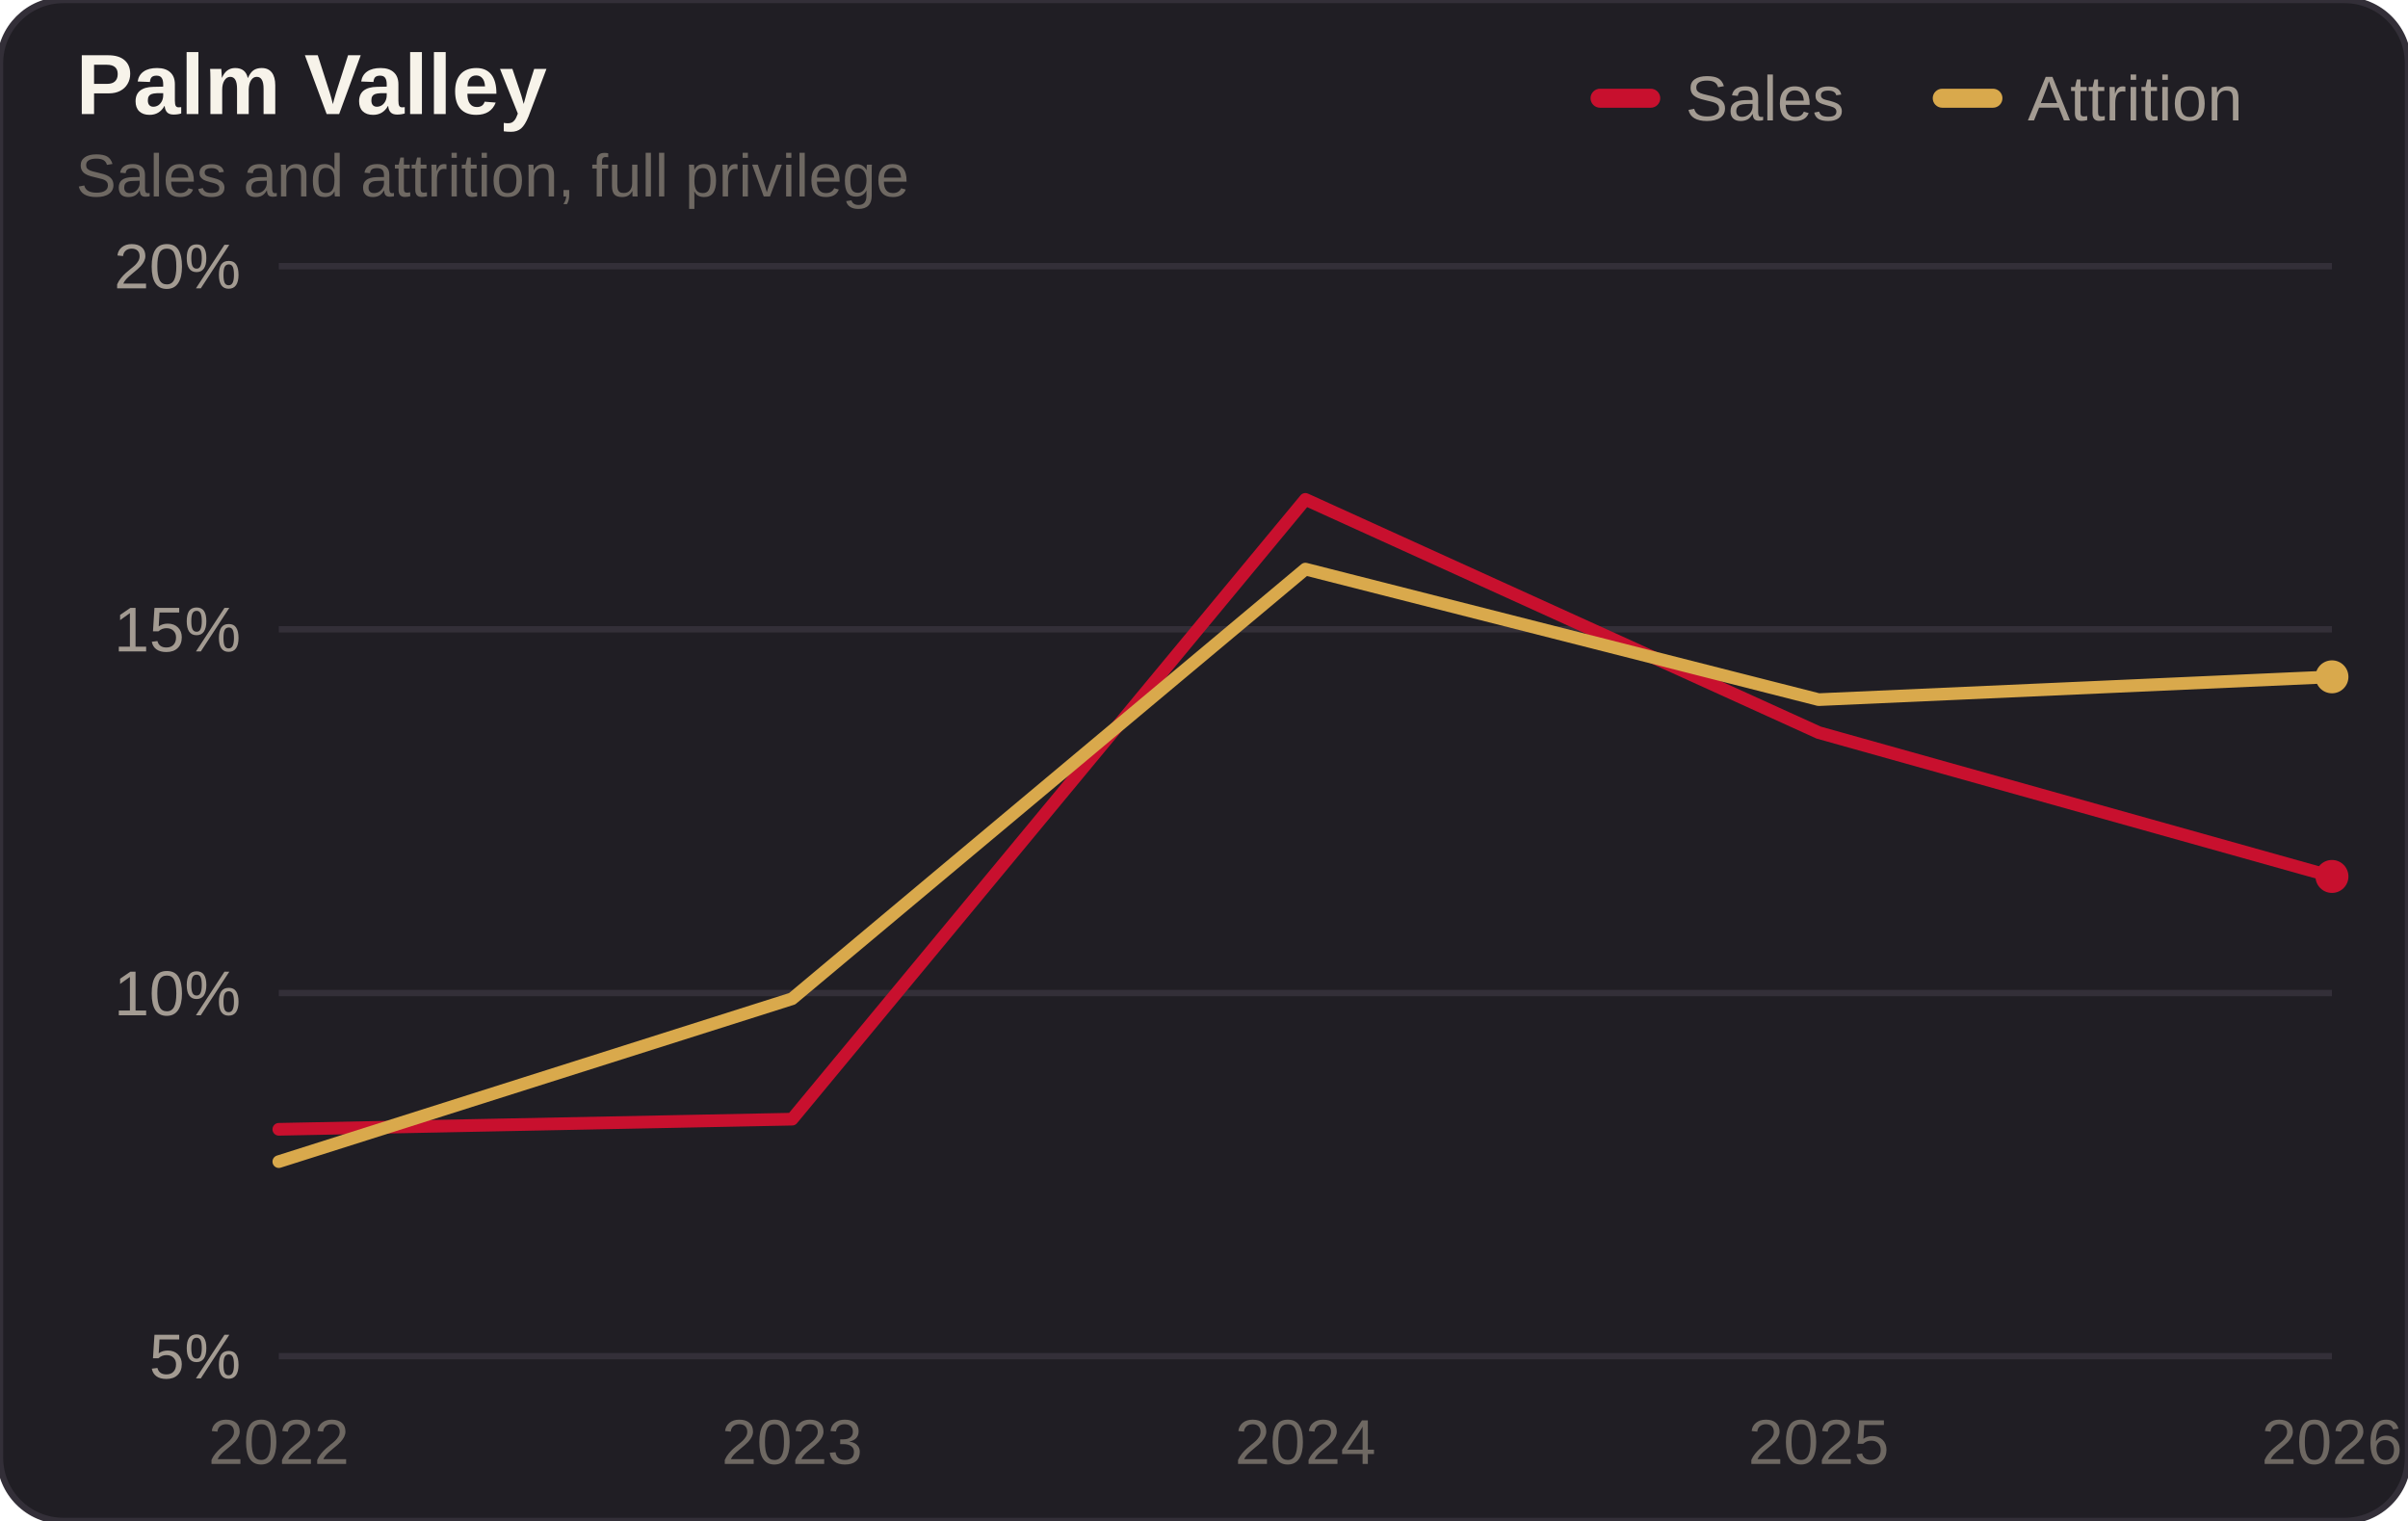
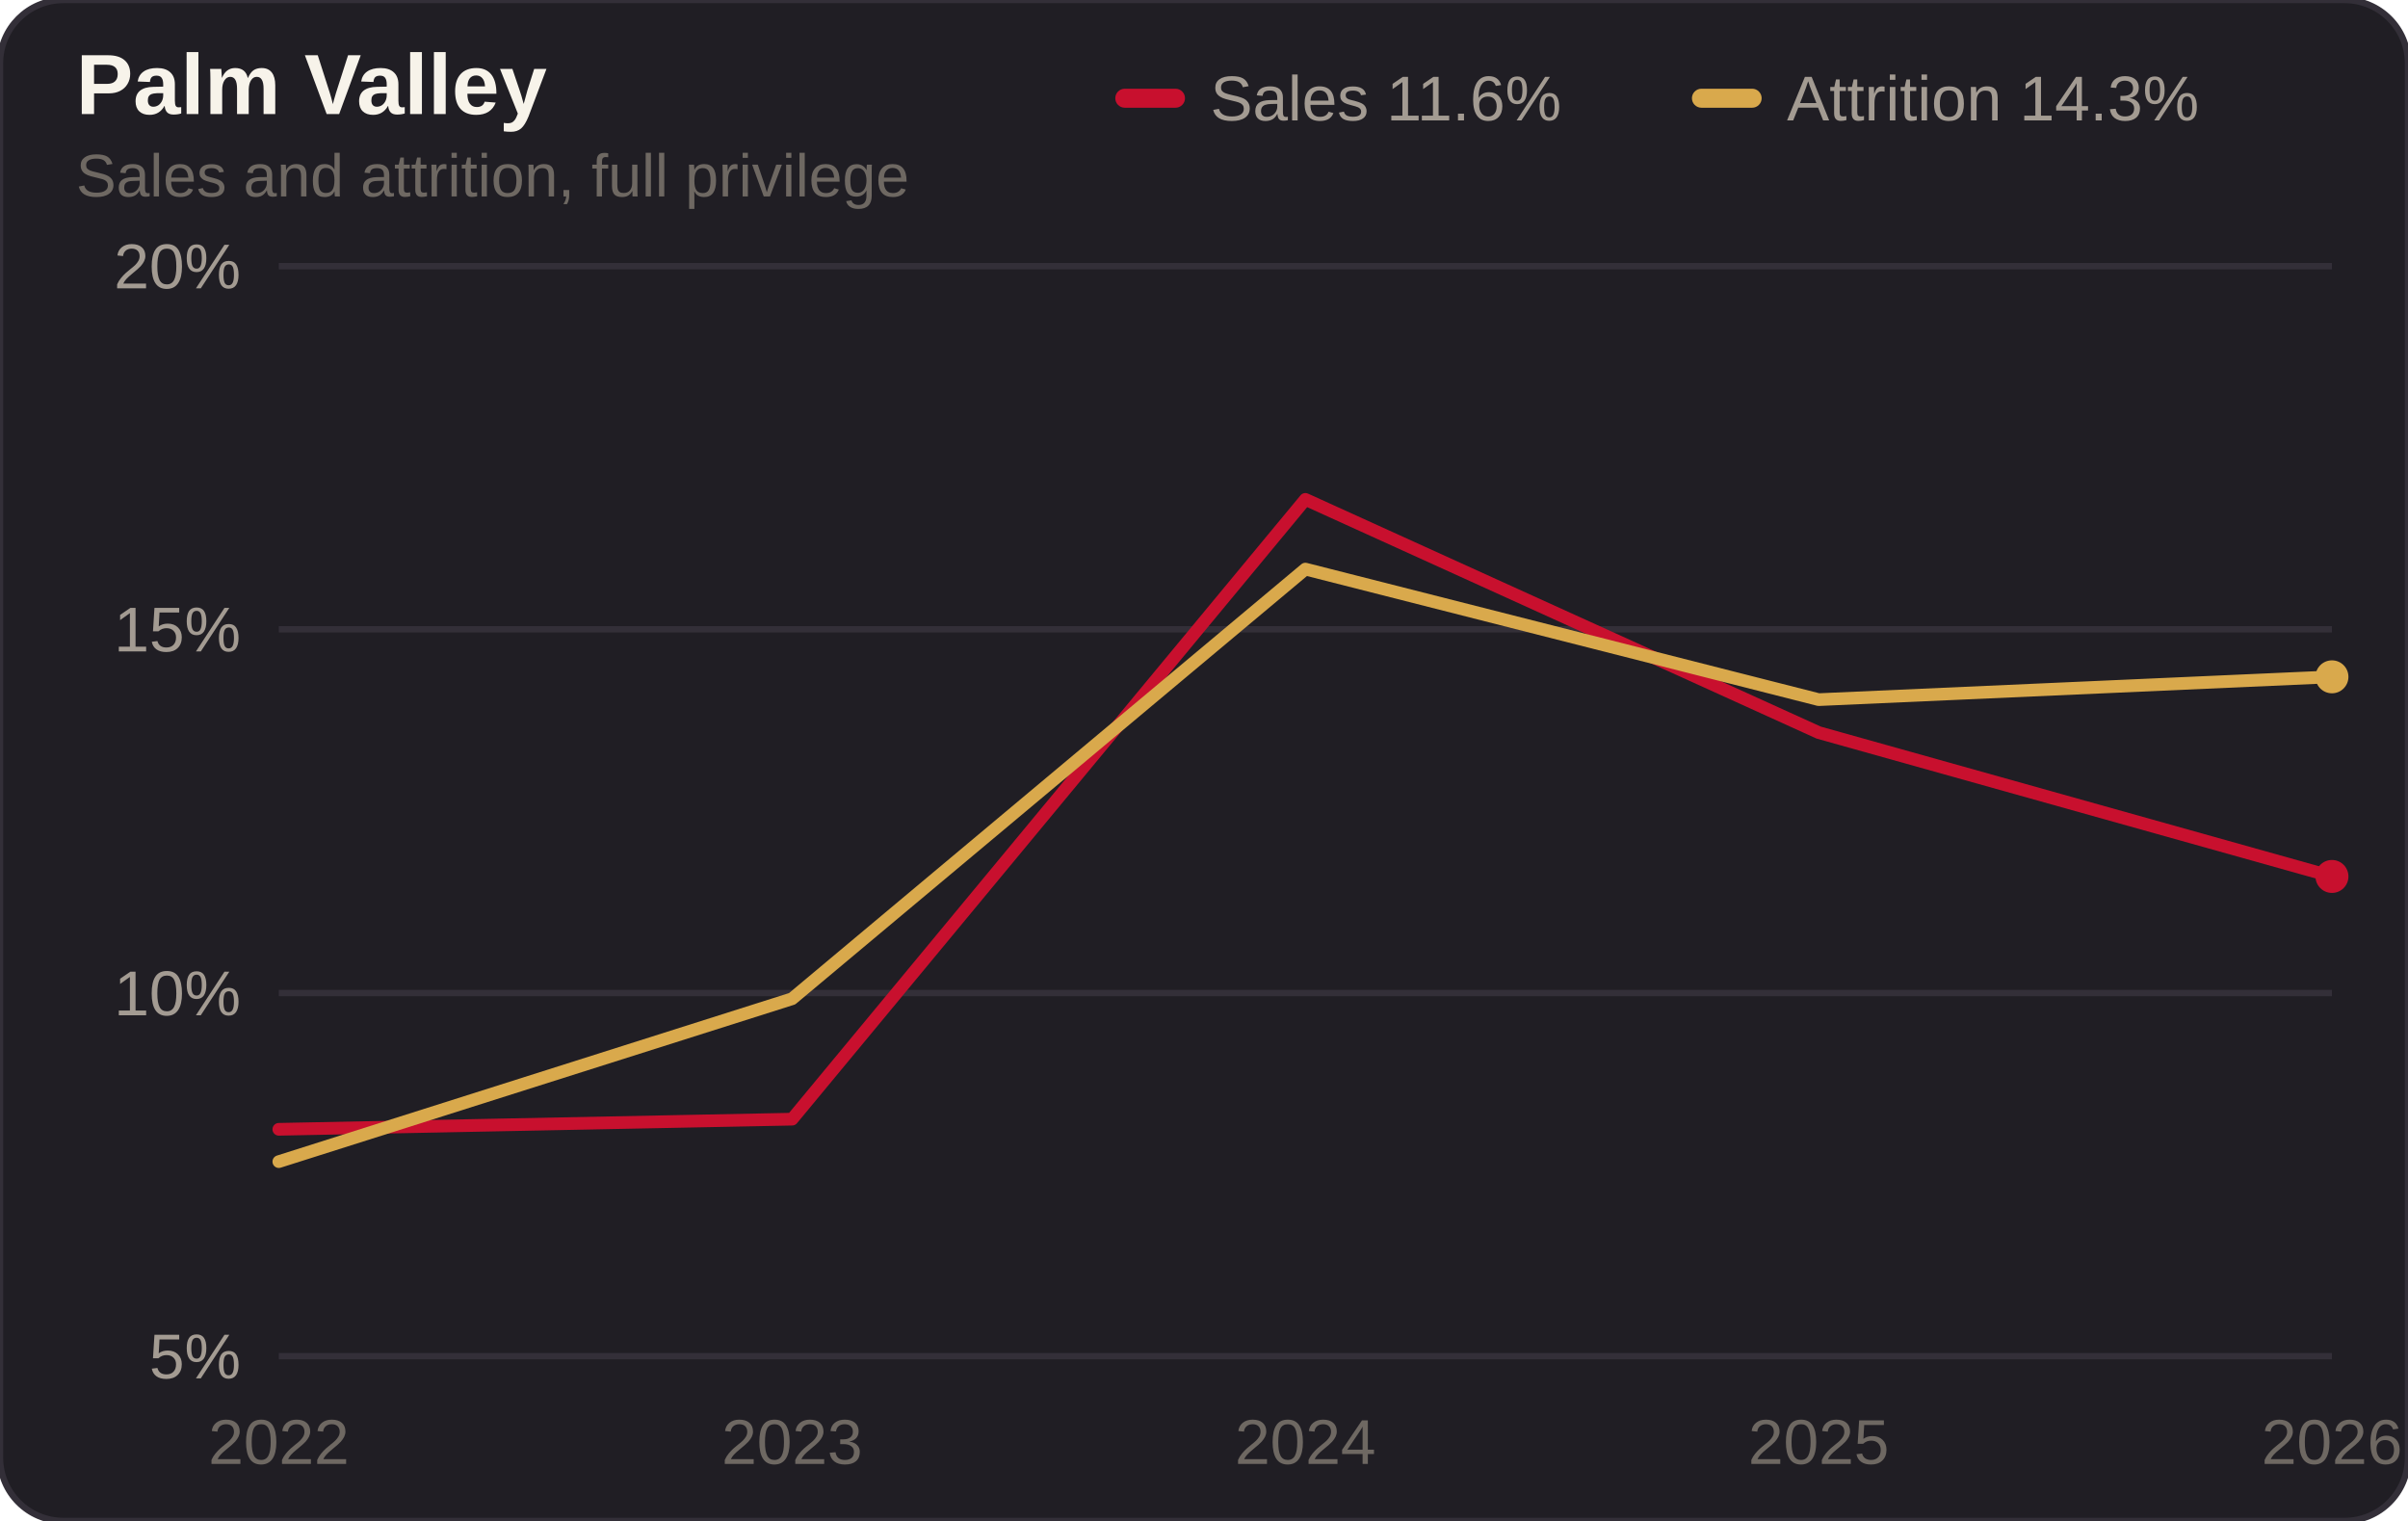
<svg xmlns="http://www.w3.org/2000/svg" viewBox="0 0 380 240" width="380" height="240" role="img" aria-label="Palm Valley, Sales and attrition, full privilege">
  <rect width="380" height="240" rx="10" fill="#201E24" stroke="#332F38" />
  <text x="12" y="18" fill="#F7F3EA" font-family="system-ui, -apple-system, 'Helvetica Neue', Arial, sans-serif" font-size="13.5" font-weight="700">Palm Valley</text>
  <text x="12" y="31" fill="#6E6862" font-family="system-ui, -apple-system, 'Helvetica Neue', Arial, sans-serif" font-size="9.5">Sales and attrition, full privilege</text>
  <line x1="44" y1="214.0" x2="368" y2="214.0" stroke="#332F38" stroke-width="1" />
  <text x="38" y="217.5" fill="#A39B92" font-family="system-ui, -apple-system, 'Helvetica Neue', Arial, sans-serif" font-size="10" text-anchor="end">5%</text>
  <line x1="44" y1="156.7" x2="368" y2="156.7" stroke="#332F38" stroke-width="1" />
  <text x="38" y="160.2" fill="#A39B92" font-family="system-ui, -apple-system, 'Helvetica Neue', Arial, sans-serif" font-size="10" text-anchor="end">10%</text>
  <line x1="44" y1="99.3" x2="368" y2="99.3" stroke="#332F38" stroke-width="1" />
  <text x="38" y="102.8" fill="#A39B92" font-family="system-ui, -apple-system, 'Helvetica Neue', Arial, sans-serif" font-size="10" text-anchor="end">15%</text>
  <line x1="44" y1="42.0" x2="368" y2="42.0" stroke="#332F38" stroke-width="1" />
  <text x="38" y="45.5" fill="#A39B92" font-family="system-ui, -apple-system, 'Helvetica Neue', Arial, sans-serif" font-size="10" text-anchor="end">20%</text>
  <text x="44.0" y="231" fill="#6E6862" font-family="system-ui, -apple-system, 'Helvetica Neue', Arial, sans-serif" font-size="10" text-anchor="middle">2022</text>
  <text x="125.0" y="231" fill="#6E6862" font-family="system-ui, -apple-system, 'Helvetica Neue', Arial, sans-serif" font-size="10" text-anchor="middle">2023</text>
  <text x="206.0" y="231" fill="#6E6862" font-family="system-ui, -apple-system, 'Helvetica Neue', Arial, sans-serif" font-size="10" text-anchor="middle">2024</text>
  <text x="287.0" y="231" fill="#6E6862" font-family="system-ui, -apple-system, 'Helvetica Neue', Arial, sans-serif" font-size="10" text-anchor="middle">2025</text>
  <text x="368.0" y="231" fill="#6E6862" font-family="system-ui, -apple-system, 'Helvetica Neue', Arial, sans-serif" font-size="10" text-anchor="middle">2026</text>
  <path d="M44.0,178.2 L125.0,176.6 L206.0,78.8 L287.0,115.6 L368.0,138.3" fill="none" stroke="#C8102E" stroke-width="2" stroke-linejoin="round" stroke-linecap="round" />
  <circle cx="368.0" cy="138.3" r="2.6" fill="#C8102E" />
  <path d="M44.0,183.3 L125.0,157.6 L206.0,89.8 L287.0,110.4 L368.0,106.8" fill="none" stroke="#D9A94C" stroke-width="2" stroke-linejoin="round" stroke-linecap="round" />
  <circle cx="368.0" cy="106.8" r="2.6" fill="#D9A94C" />
-   <rect x="251.0" y="14" width="11" height="3" rx="1.5" fill="#C8102E" />
-   <text x="266.0" y="19" fill="#A39B92" font-family="system-ui, -apple-system, 'Helvetica Neue', Arial, sans-serif" font-size="10">Sales</text>
-   <rect x="305.0" y="14" width="11" height="3" rx="1.5" fill="#D9A94C" />
-   <text x="320.0" y="19" fill="#A39B92" font-family="system-ui, -apple-system, 'Helvetica Neue', Arial, sans-serif" font-size="10">Attrition</text>
+   <rect x="176.0" y="14" width="11" height="3" rx="1.5" fill="#C8102E" />
+   <text x="191.0" y="19" fill="#A39B92" font-family="system-ui, -apple-system, 'Helvetica Neue', Arial, sans-serif" font-size="10">Sales  11.6%</text>
+   <rect x="267.0" y="14" width="11" height="3" rx="1.5" fill="#D9A94C" />
+   <text x="282.0" y="19" fill="#A39B92" font-family="system-ui, -apple-system, 'Helvetica Neue', Arial, sans-serif" font-size="10">Attrition  14.3%</text>
</svg>
